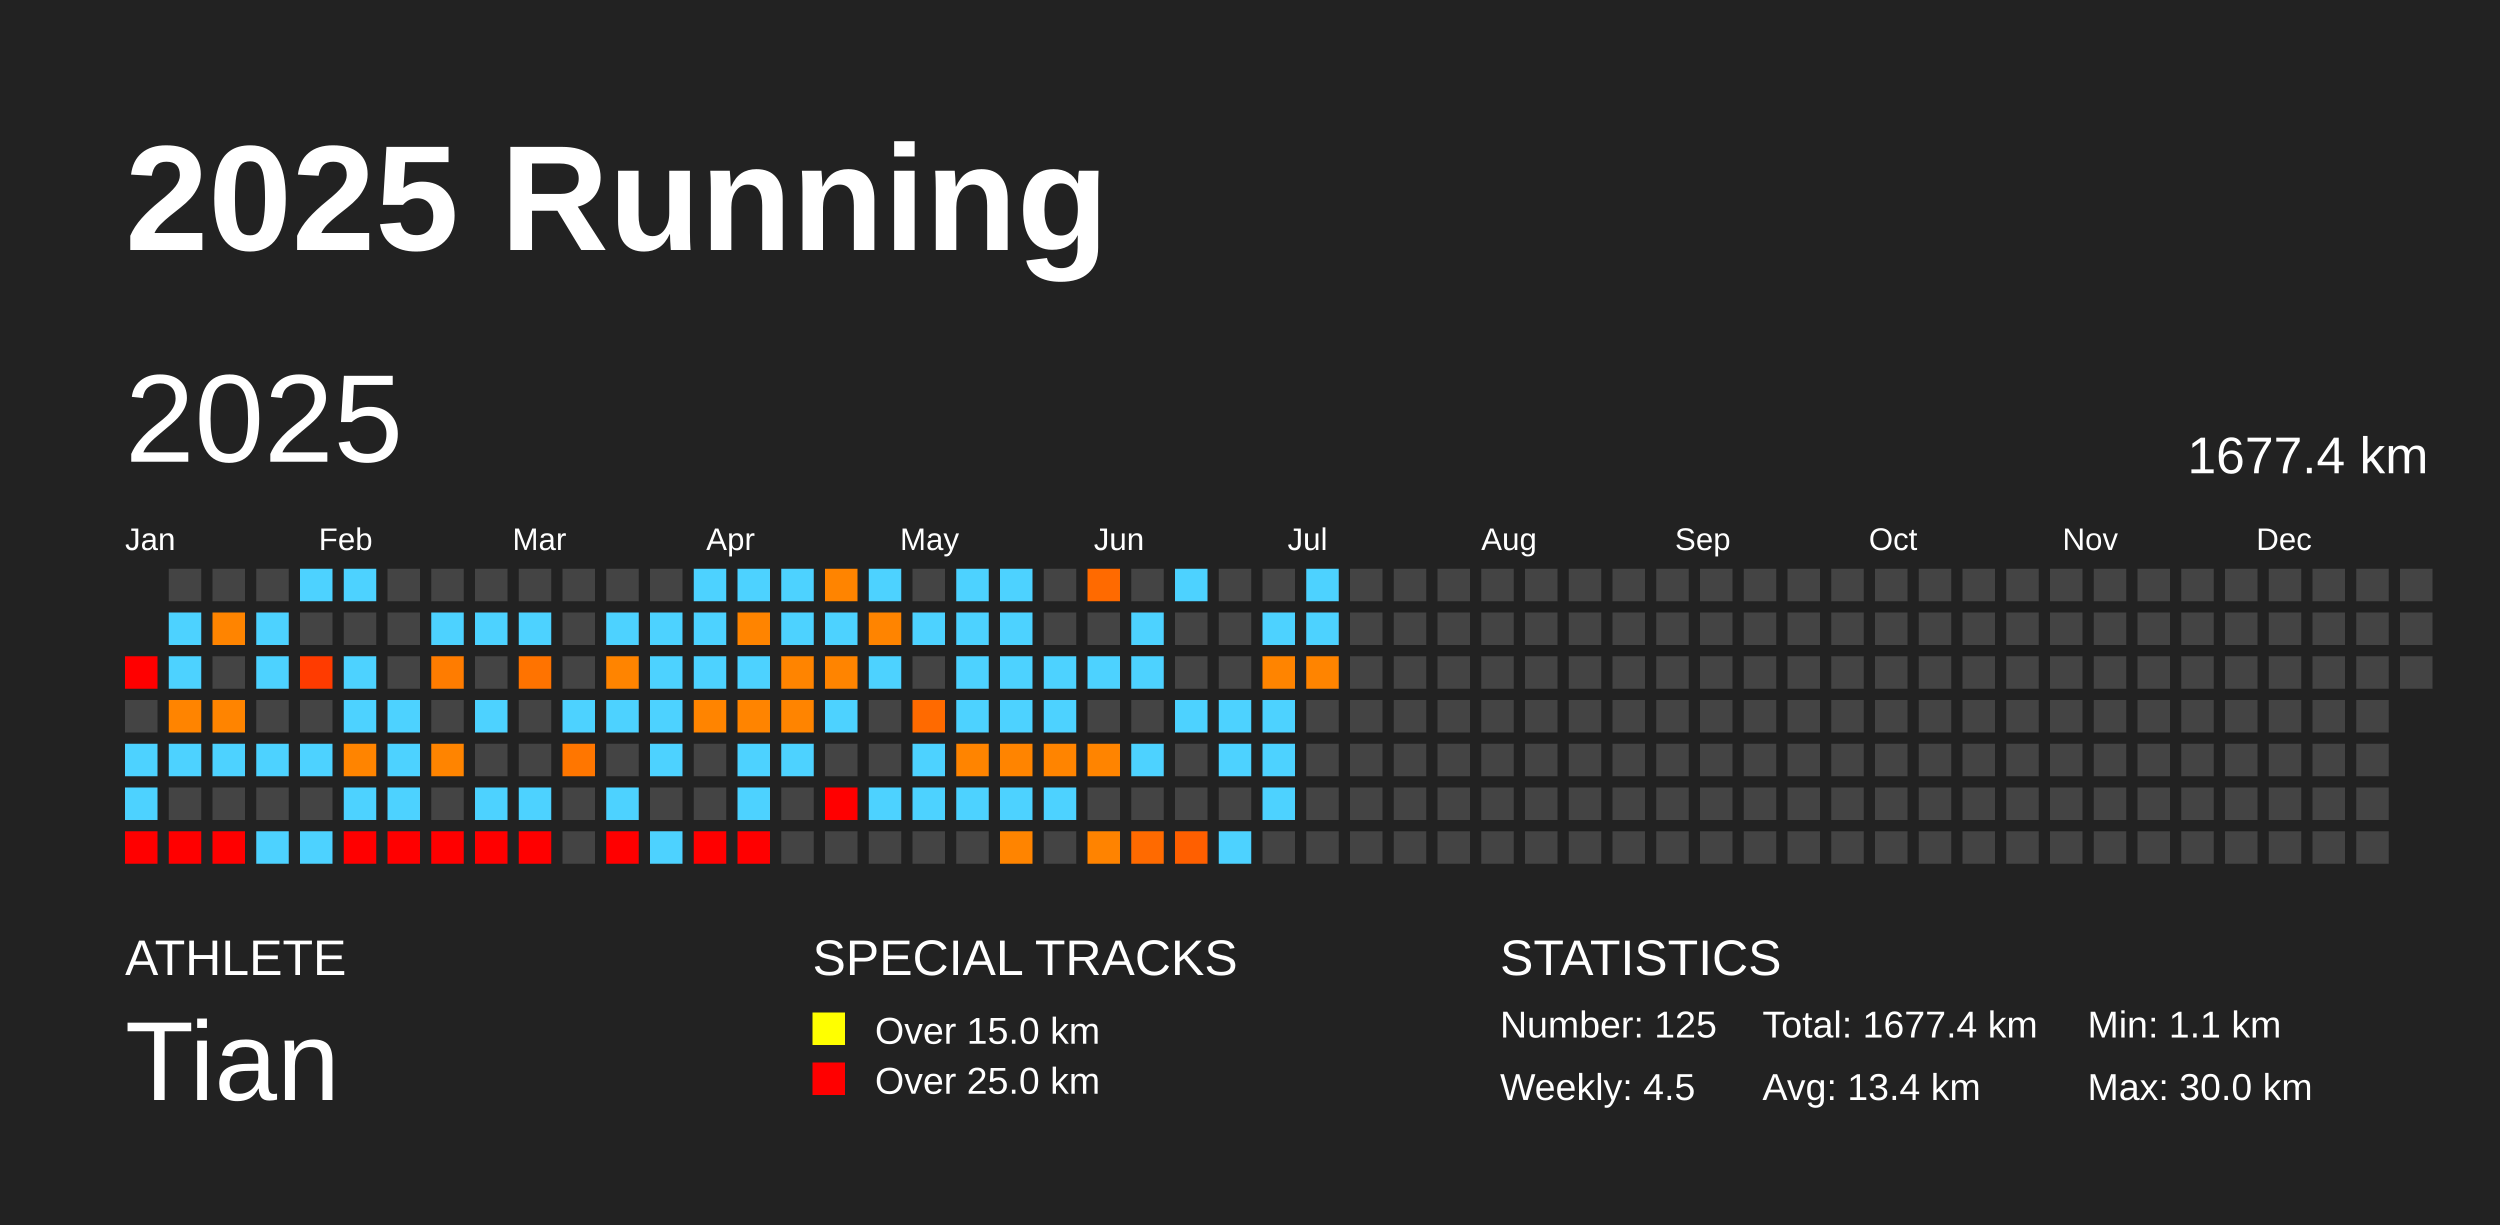
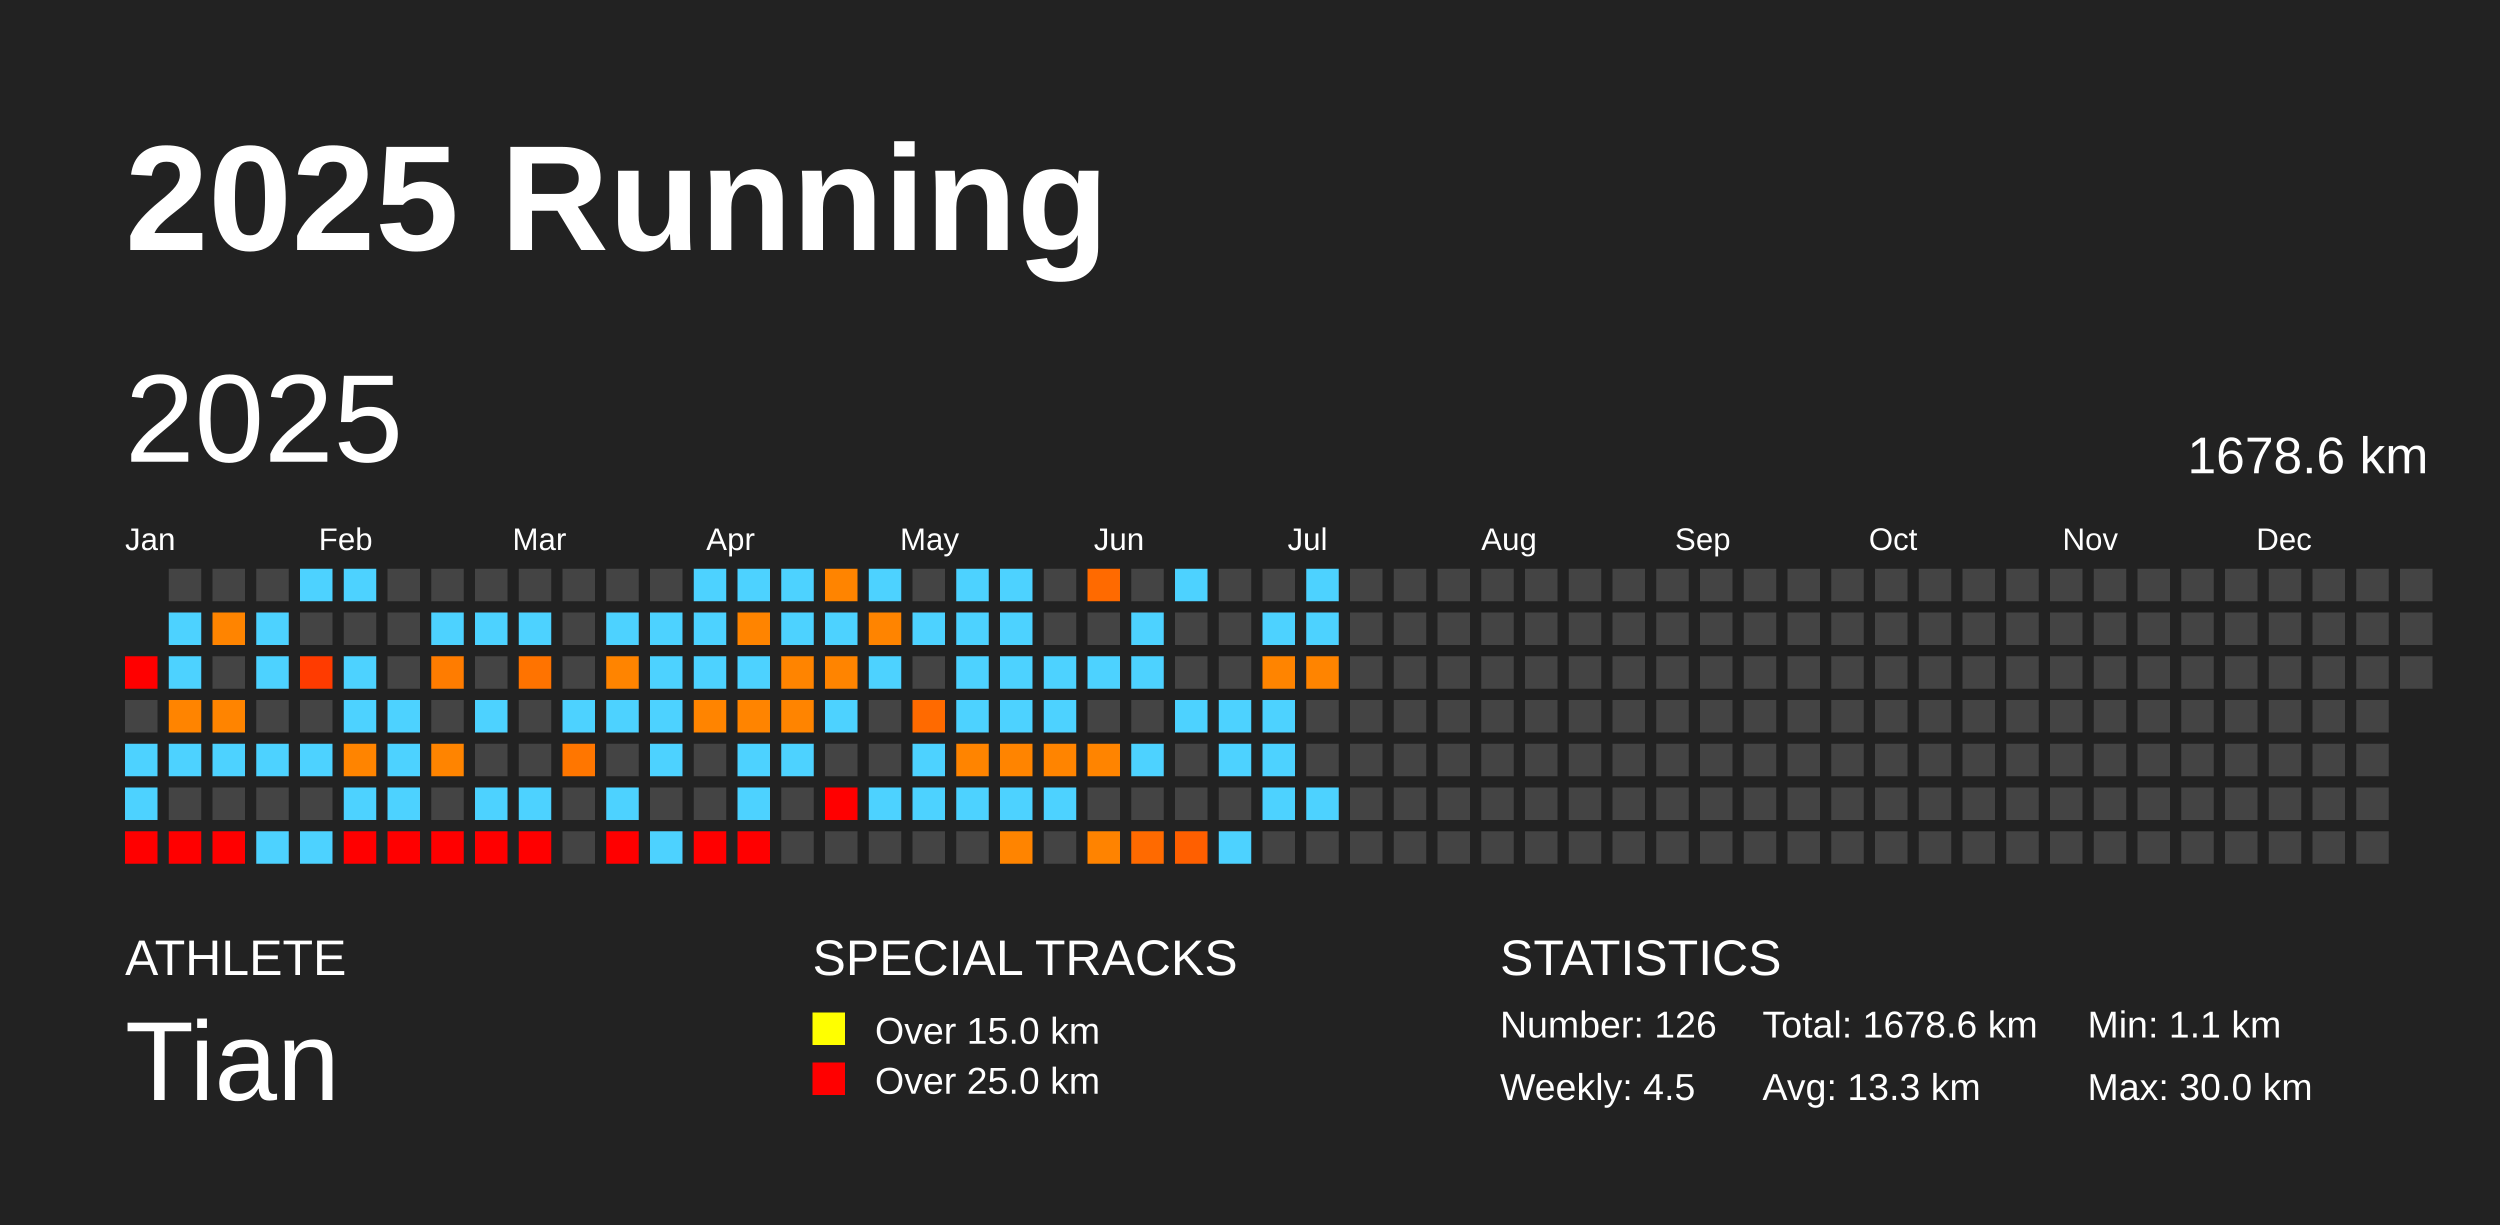
<svg xmlns="http://www.w3.org/2000/svg" baseProfile="full" height="98mm" version="1.1" viewBox="0,0,200,98" width="200mm">
  <defs />
  <rect fill="#222222" height="98" width="200" x="0" y="0" />
  <text fill="#FFFFFF" style="font-size:12px; font-family:Arial; font-weight:bold;" x="10" y="20">2025 Running</text>
  <text fill="#FFFFFF" style="font-size:4px; font-family:Arial" x="10" y="78">ATHLETE</text>
  <text fill="#FFFFFF" style="font-size:9px; font-family:Arial" x="10" y="88">Tian</text>
  <text fill="#FFFFFF" style="font-size:4px; font-family:Arial" x="65" y="78">SPECIAL TRACKS</text>
  <rect fill="yellow" height="2.6" width="2.6" x="65" y="81" />
  <text fill="#FFFFFF" style="font-size:3px; font-family:Arial" x="70" y="83.5">Over 15.0 km</text>
  <rect fill="red" height="2.6" width="2.6" x="65" y="85" />
  <text fill="#FFFFFF" style="font-size:3px; font-family:Arial" x="70" y="87.5">Over 25.0 km</text>
  <text fill="#FFFFFF" style="font-size:4px; font-family:Arial" x="120" y="78">STATISTICS</text>
-   <text fill="#FFFFFF" style="font-size:3px; font-family:Arial" x="120" y="83">Number: 125</text>
+   <text fill="#FFFFFF" style="font-size:3px; font-family:Arial" x="120" y="83">Number: 126</text>
  <text fill="#FFFFFF" style="font-size:3px; font-family:Arial" x="120" y="88">Weekly: 4.5</text>
-   <text fill="#FFFFFF" style="font-size:3px; font-family:Arial" x="141" y="83">Total: 1677.4 km</text>
-   <text fill="#FFFFFF" style="font-size:3px; font-family:Arial" x="141" y="88">Avg: 13.4 km</text>
+   <text fill="#FFFFFF" style="font-size:3px; font-family:Arial" x="141" y="83">Total: 1678.6 km</text>
+   <text fill="#FFFFFF" style="font-size:3px; font-family:Arial" x="141" y="88">Avg: 13.3 km</text>
  <text fill="#FFFFFF" style="font-size:3px; font-family:Arial" x="167" y="83">Min: 1.1 km</text>
  <text fill="#FFFFFF" style="font-size:3px; font-family:Arial" x="167" y="88">Max: 30.0 km</text>
  <text dominant-baseline="hanging" fill="#FFFFFF" style="font-size:10.0px; font-family:Arial;" x="10" y="30">2025</text>
-   <text dominant-baseline="hanging" fill="#FFFFFF" style="font-size:4.125px; font-family:Arial;" x="175" y="35">1677.4 km</text>
+   <text dominant-baseline="hanging" fill="#FFFFFF" style="font-size:4.125px; font-family:Arial;" x="175" y="35">1678.6 km</text>
  <text fill="#FFFFFF" style="font-size:2.5px; font-family:Arial" x="10.0" y="44">Jan</text>
  <text fill="#FFFFFF" style="font-size:2.5px; font-family:Arial" x="25.5" y="44">Feb</text>
  <text fill="#FFFFFF" style="font-size:2.5px; font-family:Arial" x="41.0" y="44">Mar</text>
  <text fill="#FFFFFF" style="font-size:2.5px; font-family:Arial" x="56.5" y="44">Apr</text>
  <text fill="#FFFFFF" style="font-size:2.5px; font-family:Arial" x="72.0" y="44">May</text>
  <text fill="#FFFFFF" style="font-size:2.5px; font-family:Arial" x="87.5" y="44">Jun</text>
  <text fill="#FFFFFF" style="font-size:2.5px; font-family:Arial" x="103.0" y="44">Jul</text>
  <text fill="#FFFFFF" style="font-size:2.5px; font-family:Arial" x="118.5" y="44">Aug</text>
  <text fill="#FFFFFF" style="font-size:2.5px; font-family:Arial" x="134.0" y="44">Sep</text>
  <text fill="#FFFFFF" style="font-size:2.5px; font-family:Arial" x="149.5" y="44">Oct</text>
  <text fill="#FFFFFF" style="font-size:2.5px; font-family:Arial" x="165.0" y="44">Nov</text>
  <text fill="#FFFFFF" style="font-size:2.5px; font-family:Arial" x="180.5" y="44">Dec</text>
  <rect fill="red" height="2.6" width="2.6" x="10.0" y="52.5" />
  <rect fill="#444444" height="2.6" width="2.6" x="10.0" y="56.0" />
  <rect fill="#4dd2ff" height="2.6" width="2.6" x="10.0" y="59.5" />
  <rect fill="#4dd2ff" height="2.6" width="2.6" x="10.0" y="63.0" />
  <rect fill="red" height="2.6" width="2.6" x="10.0" y="66.5" />
  <rect fill="#444444" height="2.6" width="2.6" x="13.5" y="45.5" />
  <rect fill="#4dd2ff" height="2.6" width="2.6" x="13.5" y="49.0" />
  <rect fill="#4dd2ff" height="2.6" width="2.6" x="13.5" y="52.5" />
  <rect fill="#ff8400" height="2.6" width="2.6" x="13.5" y="56.0" />
  <rect fill="#4dd2ff" height="2.6" width="2.6" x="13.5" y="59.5" />
  <rect fill="#444444" height="2.6" width="2.6" x="13.5" y="63.0" />
  <rect fill="red" height="2.6" width="2.6" x="13.5" y="66.5" />
  <rect fill="#444444" height="2.6" width="2.6" x="17.0" y="45.5" />
  <rect fill="#ff8400" height="2.6" width="2.6" x="17.0" y="49.0" />
  <rect fill="#444444" height="2.6" width="2.6" x="17.0" y="52.5" />
  <rect fill="#ff8400" height="2.6" width="2.6" x="17.0" y="56.0" />
  <rect fill="#4dd2ff" height="2.6" width="2.6" x="17.0" y="59.5" />
  <rect fill="#444444" height="2.6" width="2.6" x="17.0" y="63.0" />
  <rect fill="red" height="2.6" width="2.6" x="17.0" y="66.5" />
  <rect fill="#444444" height="2.6" width="2.6" x="20.5" y="45.5" />
  <rect fill="#4dd2ff" height="2.6" width="2.6" x="20.5" y="49.0" />
  <rect fill="#4dd2ff" height="2.6" width="2.6" x="20.5" y="52.5" />
  <rect fill="#444444" height="2.6" width="2.6" x="20.5" y="56.0" />
  <rect fill="#4dd2ff" height="2.6" width="2.6" x="20.5" y="59.5" />
  <rect fill="#444444" height="2.6" width="2.6" x="20.5" y="63.0" />
  <rect fill="#4dd2ff" height="2.6" width="2.6" x="20.5" y="66.5" />
  <rect fill="#4dd2ff" height="2.6" width="2.6" x="24.0" y="45.5" />
  <rect fill="#444444" height="2.6" width="2.6" x="24.0" y="49.0" />
  <rect fill="#ff3b00" height="2.6" width="2.6" x="24.0" y="52.5" />
  <rect fill="#444444" height="2.6" width="2.6" x="24.0" y="56.0" />
  <rect fill="#4dd2ff" height="2.6" width="2.6" x="24.0" y="59.5" />
  <rect fill="#444444" height="2.6" width="2.6" x="24.0" y="63.0" />
  <rect fill="#4dd2ff" height="2.6" width="2.6" x="24.0" y="66.5" />
  <rect fill="#4dd2ff" height="2.6" width="2.6" x="27.5" y="45.5" />
  <rect fill="#444444" height="2.6" width="2.6" x="27.5" y="49.0" />
  <rect fill="#4dd2ff" height="2.6" width="2.6" x="27.5" y="52.5" />
  <rect fill="#4dd2ff" height="2.6" width="2.6" x="27.5" y="56.0" />
  <rect fill="#ff8400" height="2.6" width="2.6" x="27.5" y="59.5" />
  <rect fill="#4dd2ff" height="2.6" width="2.6" x="27.5" y="63.0" />
  <rect fill="red" height="2.6" width="2.6" x="27.5" y="66.5" />
  <rect fill="#444444" height="2.6" width="2.6" x="31.0" y="45.5" />
  <rect fill="#444444" height="2.6" width="2.6" x="31.0" y="49.0" />
  <rect fill="#444444" height="2.6" width="2.6" x="31.0" y="52.5" />
  <rect fill="#4dd2ff" height="2.6" width="2.6" x="31.0" y="56.0" />
  <rect fill="#4dd2ff" height="2.6" width="2.6" x="31.0" y="59.5" />
  <rect fill="#4dd2ff" height="2.6" width="2.6" x="31.0" y="63.0" />
  <rect fill="red" height="2.6" width="2.6" x="31.0" y="66.5" />
  <rect fill="#444444" height="2.6" width="2.6" x="34.5" y="45.5" />
  <rect fill="#4dd2ff" height="2.6" width="2.6" x="34.5" y="49.0" />
  <rect fill="#ff7c00" height="2.6" width="2.6" x="34.5" y="52.5" />
  <rect fill="#444444" height="2.6" width="2.6" x="34.5" y="56.0" />
  <rect fill="#ff8400" height="2.6" width="2.6" x="34.5" y="59.5" />
  <rect fill="#444444" height="2.6" width="2.6" x="34.5" y="63.0" />
  <rect fill="red" height="2.6" width="2.6" x="34.5" y="66.5" />
  <rect fill="#444444" height="2.6" width="2.6" x="38.0" y="45.5" />
  <rect fill="#4dd2ff" height="2.6" width="2.6" x="38.0" y="49.0" />
  <rect fill="#444444" height="2.6" width="2.6" x="38.0" y="52.5" />
  <rect fill="#4dd2ff" height="2.6" width="2.6" x="38.0" y="56.0" />
  <rect fill="#444444" height="2.6" width="2.6" x="38.0" y="59.5" />
  <rect fill="#4dd2ff" height="2.6" width="2.6" x="38.0" y="63.0" />
  <rect fill="red" height="2.6" width="2.6" x="38.0" y="66.5" />
  <rect fill="#444444" height="2.6" width="2.6" x="41.5" y="45.5" />
  <rect fill="#4dd2ff" height="2.6" width="2.6" x="41.5" y="49.0" />
  <rect fill="#ff7300" height="2.6" width="2.6" x="41.5" y="52.5" />
  <rect fill="#444444" height="2.6" width="2.6" x="41.5" y="56.0" />
  <rect fill="#444444" height="2.6" width="2.6" x="41.5" y="59.5" />
  <rect fill="#4dd2ff" height="2.6" width="2.6" x="41.5" y="63.0" />
  <rect fill="red" height="2.6" width="2.6" x="41.5" y="66.5" />
  <rect fill="#444444" height="2.6" width="2.6" x="45.0" y="45.5" />
  <rect fill="#444444" height="2.6" width="2.6" x="45.0" y="49.0" />
  <rect fill="#444444" height="2.6" width="2.6" x="45.0" y="52.5" />
  <rect fill="#4dd2ff" height="2.6" width="2.6" x="45.0" y="56.0" />
  <rect fill="#ff7600" height="2.6" width="2.6" x="45.0" y="59.5" />
  <rect fill="#444444" height="2.6" width="2.6" x="45.0" y="63.0" />
  <rect fill="#444444" height="2.6" width="2.6" x="45.0" y="66.5" />
  <rect fill="#444444" height="2.6" width="2.6" x="48.5" y="45.5" />
  <rect fill="#4dd2ff" height="2.6" width="2.6" x="48.5" y="49.0" />
  <rect fill="#ff8400" height="2.6" width="2.6" x="48.5" y="52.5" />
  <rect fill="#4dd2ff" height="2.6" width="2.6" x="48.5" y="56.0" />
  <rect fill="#444444" height="2.6" width="2.6" x="48.5" y="59.5" />
  <rect fill="#4dd2ff" height="2.6" width="2.6" x="48.5" y="63.0" />
  <rect fill="red" height="2.6" width="2.6" x="48.5" y="66.5" />
  <rect fill="#444444" height="2.6" width="2.6" x="52.0" y="45.5" />
  <rect fill="#4dd2ff" height="2.6" width="2.6" x="52.0" y="49.0" />
  <rect fill="#4dd2ff" height="2.6" width="2.6" x="52.0" y="52.5" />
  <rect fill="#4dd2ff" height="2.6" width="2.6" x="52.0" y="56.0" />
  <rect fill="#4dd2ff" height="2.6" width="2.6" x="52.0" y="59.5" />
  <rect fill="#444444" height="2.6" width="2.6" x="52.0" y="63.0" />
  <rect fill="#4dd2ff" height="2.6" width="2.6" x="52.0" y="66.5" />
  <rect fill="#4dd2ff" height="2.6" width="2.6" x="55.5" y="45.5" />
  <rect fill="#4dd2ff" height="2.6" width="2.6" x="55.5" y="49.0" />
  <rect fill="#4dd2ff" height="2.6" width="2.6" x="55.5" y="52.5" />
  <rect fill="#ff8400" height="2.6" width="2.6" x="55.5" y="56.0" />
  <rect fill="#444444" height="2.6" width="2.6" x="55.5" y="59.5" />
  <rect fill="#444444" height="2.6" width="2.6" x="55.5" y="63.0" />
  <rect fill="red" height="2.6" width="2.6" x="55.5" y="66.5" />
  <rect fill="#4dd2ff" height="2.6" width="2.6" x="59.0" y="45.5" />
  <rect fill="#ff8400" height="2.6" width="2.6" x="59.0" y="49.0" />
  <rect fill="#4dd2ff" height="2.6" width="2.6" x="59.0" y="52.5" />
  <rect fill="#ff8400" height="2.6" width="2.6" x="59.0" y="56.0" />
  <rect fill="#4dd2ff" height="2.6" width="2.6" x="59.0" y="59.5" />
  <rect fill="#4dd2ff" height="2.6" width="2.6" x="59.0" y="63.0" />
  <rect fill="red" height="2.6" width="2.6" x="59.0" y="66.5" />
  <rect fill="#4dd2ff" height="2.6" width="2.6" x="62.5" y="45.5" />
  <rect fill="#4dd2ff" height="2.6" width="2.6" x="62.5" y="49.0" />
  <rect fill="#ff8400" height="2.6" width="2.6" x="62.5" y="52.5" />
  <rect fill="#ff8400" height="2.6" width="2.6" x="62.5" y="56.0" />
  <rect fill="#4dd2ff" height="2.6" width="2.6" x="62.5" y="59.5" />
  <rect fill="#444444" height="2.6" width="2.6" x="62.5" y="63.0" />
  <rect fill="#444444" height="2.6" width="2.6" x="62.5" y="66.5" />
  <rect fill="#ff8400" height="2.6" width="2.6" x="66.0" y="45.5" />
  <rect fill="#4dd2ff" height="2.6" width="2.6" x="66.0" y="49.0" />
  <rect fill="#ff8400" height="2.6" width="2.6" x="66.0" y="52.5" />
  <rect fill="#4dd2ff" height="2.6" width="2.6" x="66.0" y="56.0" />
  <rect fill="#444444" height="2.6" width="2.6" x="66.0" y="59.5" />
  <rect fill="red" height="2.6" width="2.6" x="66.0" y="63.0" />
  <rect fill="#444444" height="2.6" width="2.6" x="66.0" y="66.5" />
  <rect fill="#4dd2ff" height="2.6" width="2.6" x="69.5" y="45.5" />
  <rect fill="#ff8400" height="2.6" width="2.6" x="69.5" y="49.0" />
  <rect fill="#4dd2ff" height="2.6" width="2.6" x="69.5" y="52.5" />
  <rect fill="#444444" height="2.6" width="2.6" x="69.5" y="56.0" />
  <rect fill="#444444" height="2.6" width="2.6" x="69.5" y="59.5" />
  <rect fill="#4dd2ff" height="2.6" width="2.6" x="69.5" y="63.0" />
  <rect fill="#444444" height="2.6" width="2.6" x="69.5" y="66.5" />
  <rect fill="#444444" height="2.6" width="2.6" x="73.0" y="45.5" />
  <rect fill="#4dd2ff" height="2.6" width="2.6" x="73.0" y="49.0" />
  <rect fill="#444444" height="2.6" width="2.6" x="73.0" y="52.5" />
  <rect fill="#ff6a00" height="2.6" width="2.6" x="73.0" y="56.0" />
  <rect fill="#4dd2ff" height="2.6" width="2.6" x="73.0" y="59.5" />
  <rect fill="#4dd2ff" height="2.6" width="2.6" x="73.0" y="63.0" />
  <rect fill="#444444" height="2.6" width="2.6" x="73.0" y="66.5" />
  <rect fill="#4dd2ff" height="2.6" width="2.6" x="76.5" y="45.5" />
  <rect fill="#4dd2ff" height="2.6" width="2.6" x="76.5" y="49.0" />
  <rect fill="#4dd2ff" height="2.6" width="2.6" x="76.5" y="52.5" />
  <rect fill="#4dd2ff" height="2.6" width="2.6" x="76.5" y="56.0" />
  <rect fill="#ff8400" height="2.6" width="2.6" x="76.5" y="59.5" />
  <rect fill="#4dd2ff" height="2.6" width="2.6" x="76.5" y="63.0" />
  <rect fill="#444444" height="2.6" width="2.6" x="76.5" y="66.5" />
  <rect fill="#4dd2ff" height="2.6" width="2.6" x="80.0" y="45.5" />
  <rect fill="#4dd2ff" height="2.6" width="2.6" x="80.0" y="49.0" />
  <rect fill="#4dd2ff" height="2.6" width="2.6" x="80.0" y="52.5" />
  <rect fill="#4dd2ff" height="2.6" width="2.6" x="80.0" y="56.0" />
  <rect fill="#ff8400" height="2.6" width="2.6" x="80.0" y="59.5" />
  <rect fill="#4dd2ff" height="2.6" width="2.6" x="80.0" y="63.0" />
  <rect fill="#ff8400" height="2.6" width="2.6" x="80.0" y="66.5" />
  <rect fill="#444444" height="2.6" width="2.6" x="83.5" y="45.5" />
  <rect fill="#444444" height="2.6" width="2.6" x="83.5" y="49.0" />
  <rect fill="#4dd2ff" height="2.6" width="2.6" x="83.5" y="52.5" />
  <rect fill="#4dd2ff" height="2.6" width="2.6" x="83.5" y="56.0" />
  <rect fill="#ff8400" height="2.6" width="2.6" x="83.5" y="59.5" />
  <rect fill="#4dd2ff" height="2.6" width="2.6" x="83.5" y="63.0" />
  <rect fill="#444444" height="2.6" width="2.6" x="83.5" y="66.5" />
  <rect fill="#ff6a00" height="2.6" width="2.6" x="87.0" y="45.5" />
  <rect fill="#444444" height="2.6" width="2.6" x="87.0" y="49.0" />
  <rect fill="#4dd2ff" height="2.6" width="2.6" x="87.0" y="52.5" />
  <rect fill="#444444" height="2.6" width="2.6" x="87.0" y="56.0" />
  <rect fill="#ff8400" height="2.6" width="2.6" x="87.0" y="59.5" />
  <rect fill="#444444" height="2.6" width="2.6" x="87.0" y="63.0" />
  <rect fill="#ff8300" height="2.6" width="2.6" x="87.0" y="66.5" />
  <rect fill="#444444" height="2.6" width="2.6" x="90.5" y="45.5" />
  <rect fill="#4dd2ff" height="2.6" width="2.6" x="90.5" y="49.0" />
  <rect fill="#4dd2ff" height="2.6" width="2.6" x="90.5" y="52.5" />
  <rect fill="#444444" height="2.6" width="2.6" x="90.5" y="56.0" />
  <rect fill="#4dd2ff" height="2.6" width="2.6" x="90.5" y="59.5" />
  <rect fill="#444444" height="2.6" width="2.6" x="90.5" y="63.0" />
  <rect fill="#ff6a00" height="2.6" width="2.6" x="90.5" y="66.5" />
  <rect fill="#4dd2ff" height="2.6" width="2.6" x="94.0" y="45.5" />
  <rect fill="#444444" height="2.6" width="2.6" x="94.0" y="49.0" />
  <rect fill="#444444" height="2.6" width="2.6" x="94.0" y="52.5" />
  <rect fill="#4dd2ff" height="2.6" width="2.6" x="94.0" y="56.0" />
  <rect fill="#444444" height="2.6" width="2.6" x="94.0" y="59.5" />
  <rect fill="#444444" height="2.6" width="2.6" x="94.0" y="63.0" />
  <rect fill="#ff5f00" height="2.6" width="2.6" x="94.0" y="66.5" />
  <rect fill="#444444" height="2.6" width="2.6" x="97.5" y="45.5" />
  <rect fill="#444444" height="2.6" width="2.6" x="97.5" y="49.0" />
  <rect fill="#444444" height="2.6" width="2.6" x="97.5" y="52.5" />
  <rect fill="#4dd2ff" height="2.6" width="2.6" x="97.5" y="56.0" />
  <rect fill="#4dd2ff" height="2.6" width="2.6" x="97.5" y="59.5" />
  <rect fill="#444444" height="2.6" width="2.6" x="97.5" y="63.0" />
  <rect fill="#4dd2ff" height="2.6" width="2.6" x="97.5" y="66.5" />
  <rect fill="#444444" height="2.6" width="2.6" x="101.0" y="45.5" />
  <rect fill="#4dd2ff" height="2.6" width="2.6" x="101.0" y="49.0" />
  <rect fill="#ff8400" height="2.6" width="2.6" x="101.0" y="52.5" />
  <rect fill="#4dd2ff" height="2.6" width="2.6" x="101.0" y="56.0" />
  <rect fill="#4dd2ff" height="2.6" width="2.6" x="101.0" y="59.5" />
  <rect fill="#4dd2ff" height="2.6" width="2.6" x="101.0" y="63.0" />
  <rect fill="#444444" height="2.6" width="2.6" x="101.0" y="66.5" />
  <rect fill="#4dd2ff" height="2.6" width="2.6" x="104.5" y="45.5" />
  <rect fill="#4dd2ff" height="2.6" width="2.6" x="104.5" y="49.0" />
  <rect fill="#ff8400" height="2.6" width="2.6" x="104.5" y="52.5" />
  <rect fill="#444444" height="2.6" width="2.6" x="104.5" y="56.0" />
  <rect fill="#444444" height="2.6" width="2.6" x="104.5" y="59.5" />
-   <rect fill="#444444" height="2.6" width="2.6" x="104.5" y="63.0" />
+   <rect fill="#4dd2ff" height="2.6" width="2.6" x="104.5" y="63.0" />
  <rect fill="#444444" height="2.6" width="2.6" x="104.5" y="66.5" />
  <rect fill="#444444" height="2.6" width="2.6" x="108.0" y="45.5" />
  <rect fill="#444444" height="2.6" width="2.6" x="108.0" y="49.0" />
  <rect fill="#444444" height="2.6" width="2.6" x="108.0" y="52.5" />
  <rect fill="#444444" height="2.6" width="2.6" x="108.0" y="56.0" />
  <rect fill="#444444" height="2.6" width="2.6" x="108.0" y="59.5" />
  <rect fill="#444444" height="2.6" width="2.6" x="108.0" y="63.0" />
  <rect fill="#444444" height="2.6" width="2.6" x="108.0" y="66.5" />
  <rect fill="#444444" height="2.6" width="2.6" x="111.5" y="45.5" />
  <rect fill="#444444" height="2.6" width="2.6" x="111.5" y="49.0" />
  <rect fill="#444444" height="2.6" width="2.6" x="111.5" y="52.5" />
  <rect fill="#444444" height="2.6" width="2.6" x="111.5" y="56.0" />
  <rect fill="#444444" height="2.6" width="2.6" x="111.5" y="59.5" />
  <rect fill="#444444" height="2.6" width="2.6" x="111.5" y="63.0" />
  <rect fill="#444444" height="2.6" width="2.6" x="111.5" y="66.5" />
  <rect fill="#444444" height="2.6" width="2.6" x="115.0" y="45.5" />
  <rect fill="#444444" height="2.6" width="2.6" x="115.0" y="49.0" />
  <rect fill="#444444" height="2.6" width="2.6" x="115.0" y="52.5" />
  <rect fill="#444444" height="2.6" width="2.6" x="115.0" y="56.0" />
  <rect fill="#444444" height="2.6" width="2.6" x="115.0" y="59.5" />
  <rect fill="#444444" height="2.6" width="2.6" x="115.0" y="63.0" />
  <rect fill="#444444" height="2.6" width="2.6" x="115.0" y="66.5" />
  <rect fill="#444444" height="2.6" width="2.6" x="118.5" y="45.5" />
  <rect fill="#444444" height="2.6" width="2.6" x="118.5" y="49.0" />
  <rect fill="#444444" height="2.6" width="2.6" x="118.5" y="52.5" />
  <rect fill="#444444" height="2.6" width="2.6" x="118.5" y="56.0" />
  <rect fill="#444444" height="2.6" width="2.6" x="118.5" y="59.5" />
  <rect fill="#444444" height="2.6" width="2.6" x="118.5" y="63.0" />
  <rect fill="#444444" height="2.6" width="2.6" x="118.5" y="66.5" />
  <rect fill="#444444" height="2.6" width="2.6" x="122.0" y="45.5" />
  <rect fill="#444444" height="2.6" width="2.6" x="122.0" y="49.0" />
  <rect fill="#444444" height="2.6" width="2.6" x="122.0" y="52.5" />
  <rect fill="#444444" height="2.6" width="2.6" x="122.0" y="56.0" />
  <rect fill="#444444" height="2.6" width="2.6" x="122.0" y="59.5" />
  <rect fill="#444444" height="2.6" width="2.6" x="122.0" y="63.0" />
  <rect fill="#444444" height="2.6" width="2.6" x="122.0" y="66.5" />
  <rect fill="#444444" height="2.6" width="2.6" x="125.5" y="45.5" />
  <rect fill="#444444" height="2.6" width="2.6" x="125.5" y="49.0" />
  <rect fill="#444444" height="2.6" width="2.6" x="125.5" y="52.5" />
  <rect fill="#444444" height="2.6" width="2.6" x="125.5" y="56.0" />
  <rect fill="#444444" height="2.6" width="2.6" x="125.5" y="59.5" />
  <rect fill="#444444" height="2.6" width="2.6" x="125.5" y="63.0" />
  <rect fill="#444444" height="2.6" width="2.6" x="125.5" y="66.5" />
  <rect fill="#444444" height="2.6" width="2.6" x="129.0" y="45.5" />
  <rect fill="#444444" height="2.6" width="2.6" x="129.0" y="49.0" />
  <rect fill="#444444" height="2.6" width="2.6" x="129.0" y="52.5" />
  <rect fill="#444444" height="2.6" width="2.6" x="129.0" y="56.0" />
  <rect fill="#444444" height="2.6" width="2.6" x="129.0" y="59.5" />
  <rect fill="#444444" height="2.6" width="2.6" x="129.0" y="63.0" />
  <rect fill="#444444" height="2.6" width="2.6" x="129.0" y="66.5" />
  <rect fill="#444444" height="2.6" width="2.6" x="132.5" y="45.5" />
  <rect fill="#444444" height="2.6" width="2.6" x="132.5" y="49.0" />
  <rect fill="#444444" height="2.6" width="2.6" x="132.5" y="52.5" />
  <rect fill="#444444" height="2.6" width="2.6" x="132.5" y="56.0" />
  <rect fill="#444444" height="2.6" width="2.6" x="132.5" y="59.5" />
  <rect fill="#444444" height="2.6" width="2.6" x="132.5" y="63.0" />
  <rect fill="#444444" height="2.6" width="2.6" x="132.5" y="66.5" />
  <rect fill="#444444" height="2.6" width="2.6" x="136.0" y="45.5" />
  <rect fill="#444444" height="2.6" width="2.6" x="136.0" y="49.0" />
  <rect fill="#444444" height="2.6" width="2.6" x="136.0" y="52.5" />
  <rect fill="#444444" height="2.6" width="2.6" x="136.0" y="56.0" />
  <rect fill="#444444" height="2.6" width="2.6" x="136.0" y="59.5" />
  <rect fill="#444444" height="2.6" width="2.6" x="136.0" y="63.0" />
  <rect fill="#444444" height="2.6" width="2.6" x="136.0" y="66.5" />
  <rect fill="#444444" height="2.6" width="2.6" x="139.5" y="45.5" />
  <rect fill="#444444" height="2.6" width="2.6" x="139.5" y="49.0" />
  <rect fill="#444444" height="2.6" width="2.6" x="139.5" y="52.5" />
  <rect fill="#444444" height="2.6" width="2.6" x="139.5" y="56.0" />
  <rect fill="#444444" height="2.6" width="2.6" x="139.5" y="59.5" />
  <rect fill="#444444" height="2.6" width="2.6" x="139.5" y="63.0" />
  <rect fill="#444444" height="2.6" width="2.6" x="139.5" y="66.5" />
  <rect fill="#444444" height="2.6" width="2.6" x="143.0" y="45.5" />
  <rect fill="#444444" height="2.6" width="2.6" x="143.0" y="49.0" />
  <rect fill="#444444" height="2.6" width="2.6" x="143.0" y="52.5" />
  <rect fill="#444444" height="2.6" width="2.6" x="143.0" y="56.0" />
  <rect fill="#444444" height="2.6" width="2.6" x="143.0" y="59.5" />
  <rect fill="#444444" height="2.6" width="2.6" x="143.0" y="63.0" />
  <rect fill="#444444" height="2.6" width="2.6" x="143.0" y="66.5" />
  <rect fill="#444444" height="2.6" width="2.6" x="146.5" y="45.5" />
  <rect fill="#444444" height="2.6" width="2.6" x="146.5" y="49.0" />
  <rect fill="#444444" height="2.6" width="2.6" x="146.5" y="52.5" />
  <rect fill="#444444" height="2.6" width="2.6" x="146.5" y="56.0" />
  <rect fill="#444444" height="2.6" width="2.6" x="146.5" y="59.5" />
  <rect fill="#444444" height="2.6" width="2.6" x="146.5" y="63.0" />
  <rect fill="#444444" height="2.6" width="2.6" x="146.5" y="66.5" />
  <rect fill="#444444" height="2.6" width="2.6" x="150.0" y="45.5" />
  <rect fill="#444444" height="2.6" width="2.6" x="150.0" y="49.0" />
  <rect fill="#444444" height="2.6" width="2.6" x="150.0" y="52.5" />
  <rect fill="#444444" height="2.6" width="2.6" x="150.0" y="56.0" />
  <rect fill="#444444" height="2.6" width="2.6" x="150.0" y="59.5" />
  <rect fill="#444444" height="2.6" width="2.6" x="150.0" y="63.0" />
  <rect fill="#444444" height="2.6" width="2.6" x="150.0" y="66.5" />
  <rect fill="#444444" height="2.6" width="2.6" x="153.5" y="45.5" />
  <rect fill="#444444" height="2.6" width="2.6" x="153.5" y="49.0" />
  <rect fill="#444444" height="2.6" width="2.6" x="153.5" y="52.5" />
  <rect fill="#444444" height="2.6" width="2.6" x="153.5" y="56.0" />
  <rect fill="#444444" height="2.6" width="2.6" x="153.5" y="59.5" />
  <rect fill="#444444" height="2.6" width="2.6" x="153.5" y="63.0" />
  <rect fill="#444444" height="2.6" width="2.6" x="153.5" y="66.5" />
  <rect fill="#444444" height="2.6" width="2.6" x="157.0" y="45.5" />
  <rect fill="#444444" height="2.6" width="2.6" x="157.0" y="49.0" />
  <rect fill="#444444" height="2.6" width="2.6" x="157.0" y="52.5" />
  <rect fill="#444444" height="2.6" width="2.6" x="157.0" y="56.0" />
  <rect fill="#444444" height="2.6" width="2.6" x="157.0" y="59.5" />
  <rect fill="#444444" height="2.6" width="2.6" x="157.0" y="63.0" />
  <rect fill="#444444" height="2.6" width="2.6" x="157.0" y="66.5" />
  <rect fill="#444444" height="2.6" width="2.6" x="160.5" y="45.5" />
  <rect fill="#444444" height="2.6" width="2.6" x="160.5" y="49.0" />
  <rect fill="#444444" height="2.6" width="2.6" x="160.5" y="52.5" />
  <rect fill="#444444" height="2.6" width="2.6" x="160.5" y="56.0" />
  <rect fill="#444444" height="2.6" width="2.6" x="160.5" y="59.5" />
  <rect fill="#444444" height="2.6" width="2.6" x="160.5" y="63.0" />
  <rect fill="#444444" height="2.6" width="2.6" x="160.5" y="66.5" />
  <rect fill="#444444" height="2.6" width="2.6" x="164.0" y="45.5" />
  <rect fill="#444444" height="2.6" width="2.6" x="164.0" y="49.0" />
  <rect fill="#444444" height="2.6" width="2.6" x="164.0" y="52.5" />
  <rect fill="#444444" height="2.6" width="2.6" x="164.0" y="56.0" />
  <rect fill="#444444" height="2.6" width="2.6" x="164.0" y="59.5" />
  <rect fill="#444444" height="2.6" width="2.6" x="164.0" y="63.0" />
  <rect fill="#444444" height="2.6" width="2.6" x="164.0" y="66.5" />
  <rect fill="#444444" height="2.6" width="2.6" x="167.5" y="45.5" />
  <rect fill="#444444" height="2.6" width="2.6" x="167.5" y="49.0" />
  <rect fill="#444444" height="2.6" width="2.6" x="167.5" y="52.5" />
  <rect fill="#444444" height="2.6" width="2.6" x="167.5" y="56.0" />
  <rect fill="#444444" height="2.6" width="2.6" x="167.5" y="59.5" />
  <rect fill="#444444" height="2.6" width="2.6" x="167.5" y="63.0" />
  <rect fill="#444444" height="2.6" width="2.6" x="167.5" y="66.5" />
  <rect fill="#444444" height="2.6" width="2.6" x="171.0" y="45.5" />
  <rect fill="#444444" height="2.6" width="2.6" x="171.0" y="49.0" />
  <rect fill="#444444" height="2.6" width="2.6" x="171.0" y="52.5" />
  <rect fill="#444444" height="2.6" width="2.6" x="171.0" y="56.0" />
  <rect fill="#444444" height="2.6" width="2.6" x="171.0" y="59.5" />
  <rect fill="#444444" height="2.6" width="2.6" x="171.0" y="63.0" />
  <rect fill="#444444" height="2.6" width="2.6" x="171.0" y="66.5" />
  <rect fill="#444444" height="2.6" width="2.6" x="174.5" y="45.5" />
  <rect fill="#444444" height="2.6" width="2.6" x="174.5" y="49.0" />
  <rect fill="#444444" height="2.6" width="2.6" x="174.5" y="52.5" />
  <rect fill="#444444" height="2.6" width="2.6" x="174.5" y="56.0" />
  <rect fill="#444444" height="2.6" width="2.6" x="174.5" y="59.5" />
  <rect fill="#444444" height="2.6" width="2.6" x="174.5" y="63.0" />
  <rect fill="#444444" height="2.6" width="2.6" x="174.5" y="66.5" />
  <rect fill="#444444" height="2.6" width="2.6" x="178.0" y="45.5" />
  <rect fill="#444444" height="2.6" width="2.6" x="178.0" y="49.0" />
  <rect fill="#444444" height="2.6" width="2.6" x="178.0" y="52.5" />
  <rect fill="#444444" height="2.6" width="2.6" x="178.0" y="56.0" />
  <rect fill="#444444" height="2.6" width="2.6" x="178.0" y="59.5" />
  <rect fill="#444444" height="2.6" width="2.6" x="178.0" y="63.0" />
  <rect fill="#444444" height="2.6" width="2.6" x="178.0" y="66.5" />
  <rect fill="#444444" height="2.6" width="2.6" x="181.5" y="45.5" />
  <rect fill="#444444" height="2.6" width="2.6" x="181.5" y="49.0" />
  <rect fill="#444444" height="2.6" width="2.6" x="181.5" y="52.5" />
  <rect fill="#444444" height="2.6" width="2.6" x="181.5" y="56.0" />
  <rect fill="#444444" height="2.6" width="2.6" x="181.5" y="59.5" />
  <rect fill="#444444" height="2.6" width="2.6" x="181.5" y="63.0" />
  <rect fill="#444444" height="2.6" width="2.6" x="181.5" y="66.5" />
  <rect fill="#444444" height="2.6" width="2.6" x="185.0" y="45.5" />
  <rect fill="#444444" height="2.6" width="2.6" x="185.0" y="49.0" />
  <rect fill="#444444" height="2.6" width="2.6" x="185.0" y="52.5" />
  <rect fill="#444444" height="2.6" width="2.6" x="185.0" y="56.0" />
  <rect fill="#444444" height="2.6" width="2.6" x="185.0" y="59.5" />
  <rect fill="#444444" height="2.6" width="2.6" x="185.0" y="63.0" />
  <rect fill="#444444" height="2.6" width="2.6" x="185.0" y="66.5" />
  <rect fill="#444444" height="2.6" width="2.6" x="188.5" y="45.5" />
  <rect fill="#444444" height="2.6" width="2.6" x="188.5" y="49.0" />
  <rect fill="#444444" height="2.6" width="2.6" x="188.5" y="52.5" />
  <rect fill="#444444" height="2.6" width="2.6" x="188.5" y="56.0" />
  <rect fill="#444444" height="2.6" width="2.6" x="188.5" y="59.5" />
  <rect fill="#444444" height="2.6" width="2.6" x="188.5" y="63.0" />
  <rect fill="#444444" height="2.6" width="2.6" x="188.5" y="66.5" />
  <rect fill="#444444" height="2.6" width="2.6" x="192.0" y="45.5" />
  <rect fill="#444444" height="2.6" width="2.6" x="192.0" y="49.0" />
  <rect fill="#444444" height="2.6" width="2.6" x="192.0" y="52.5" />
</svg>
